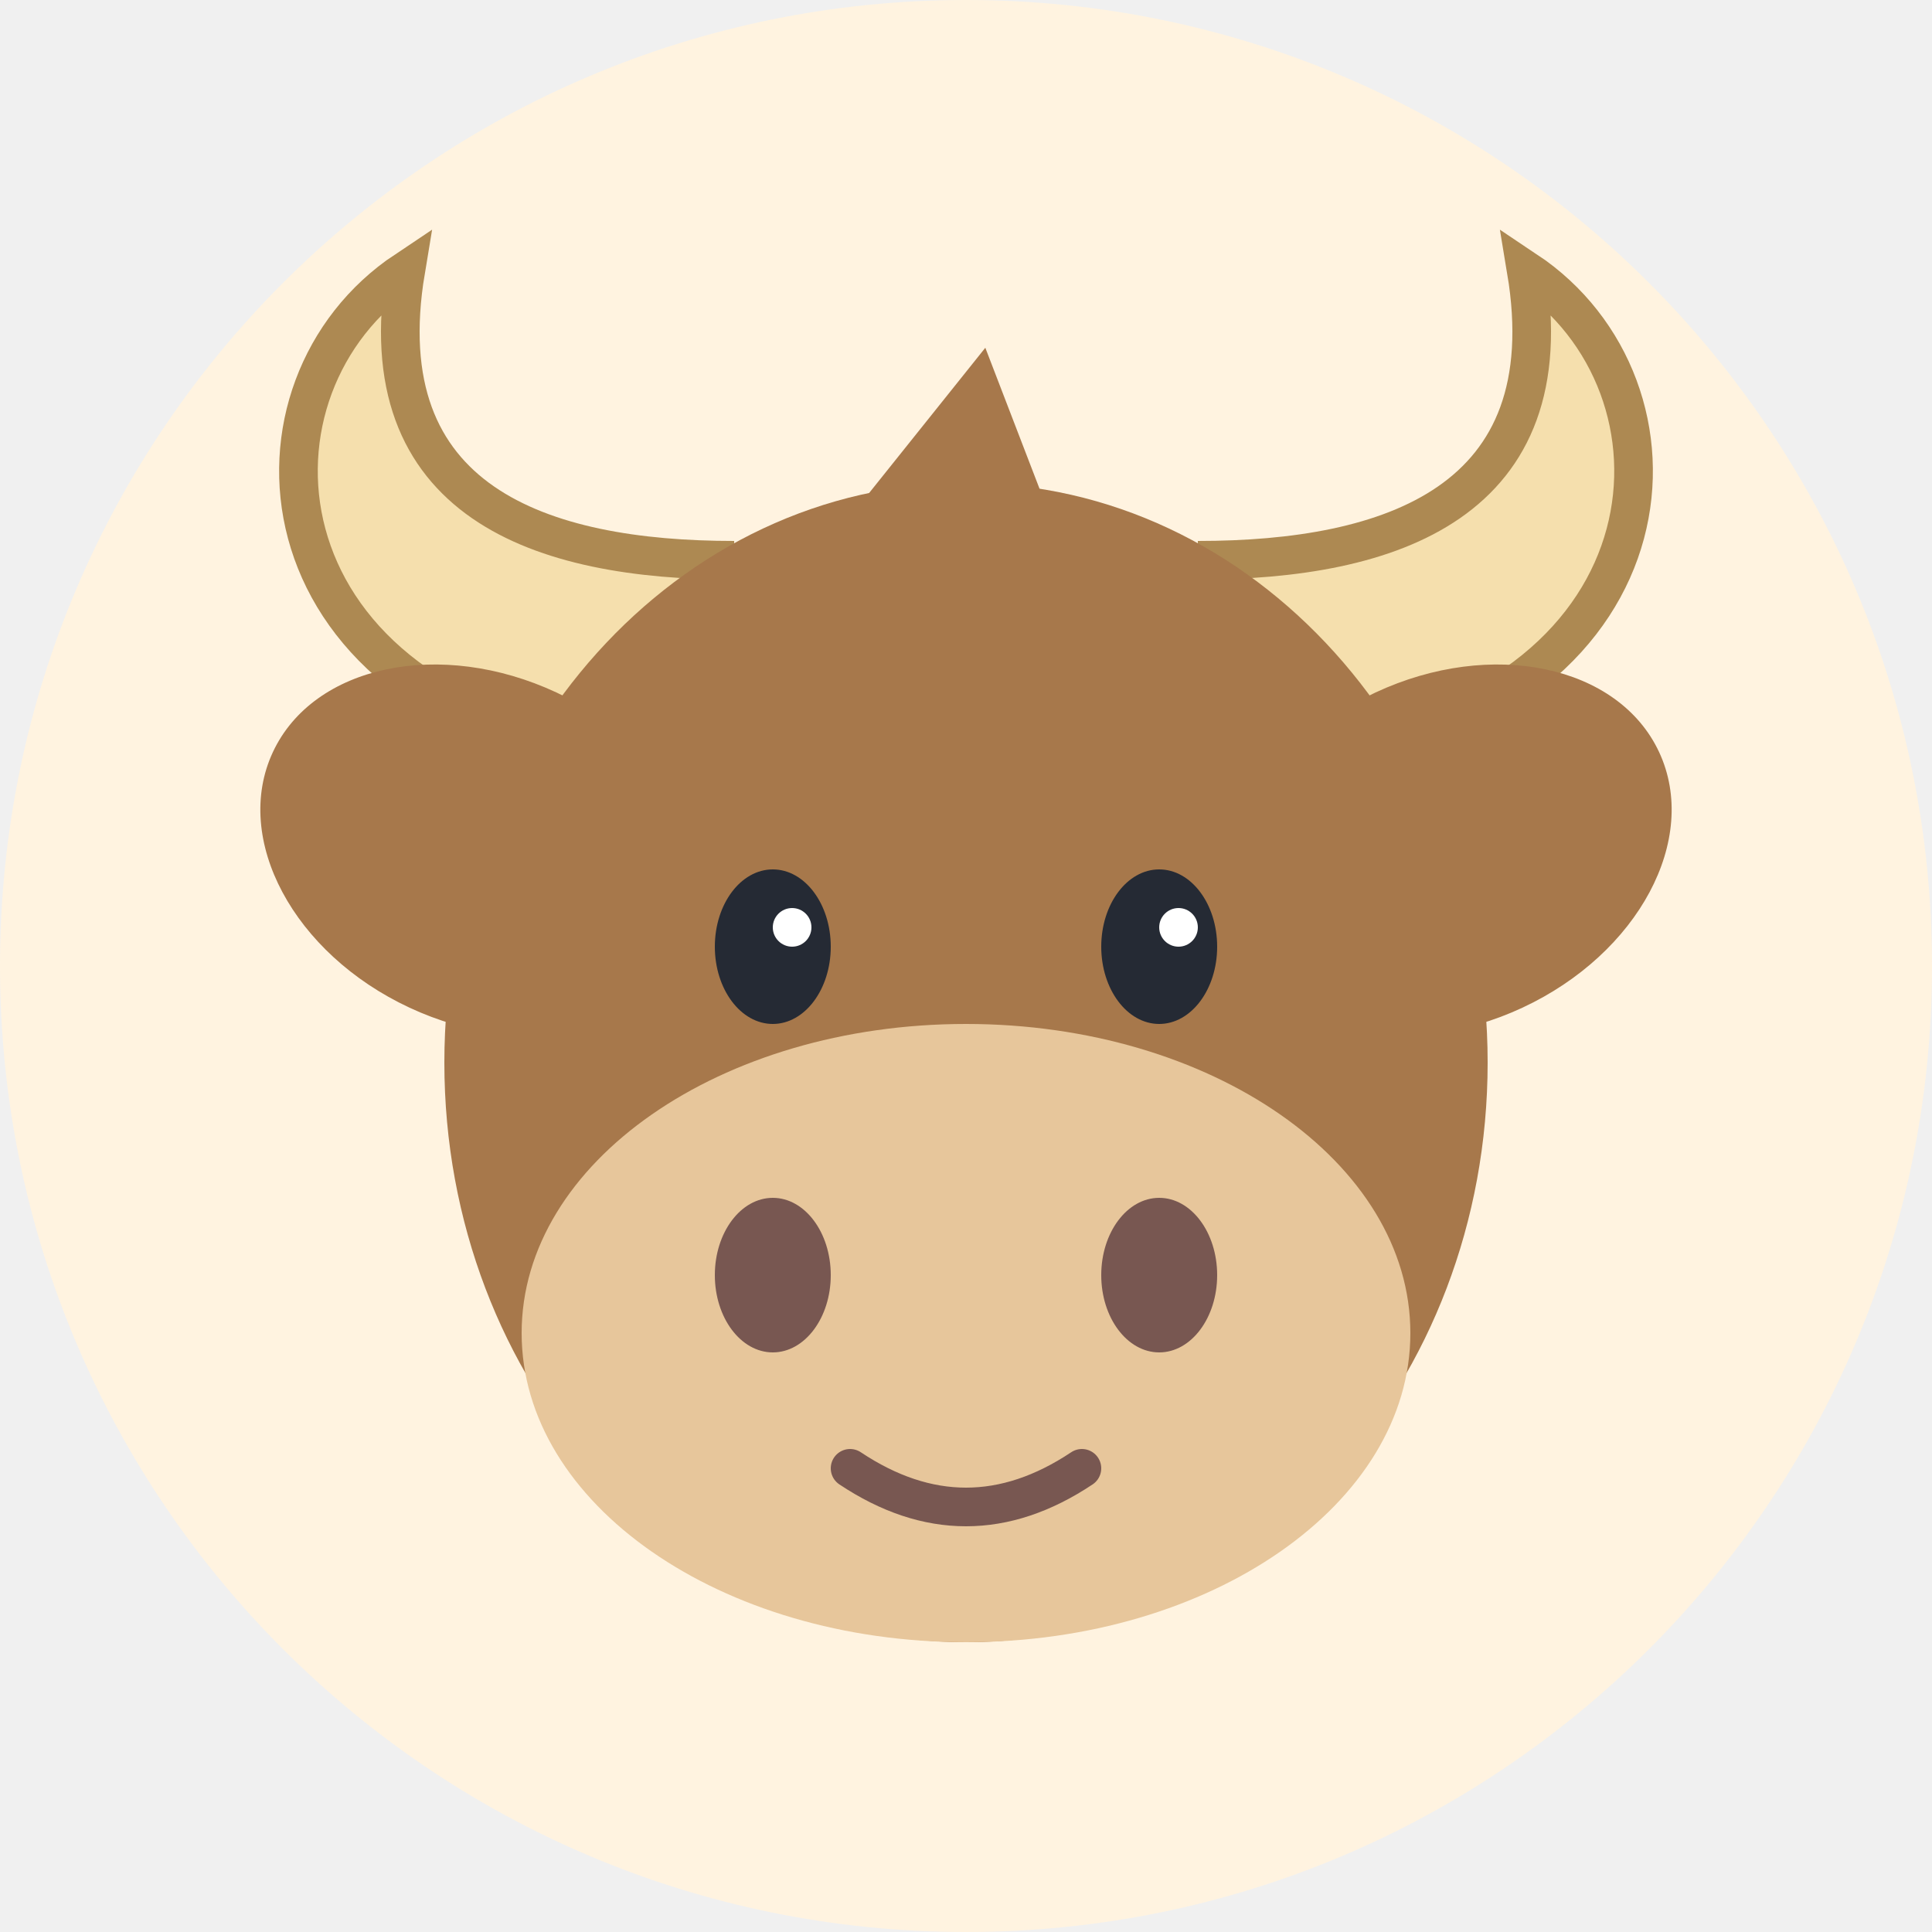
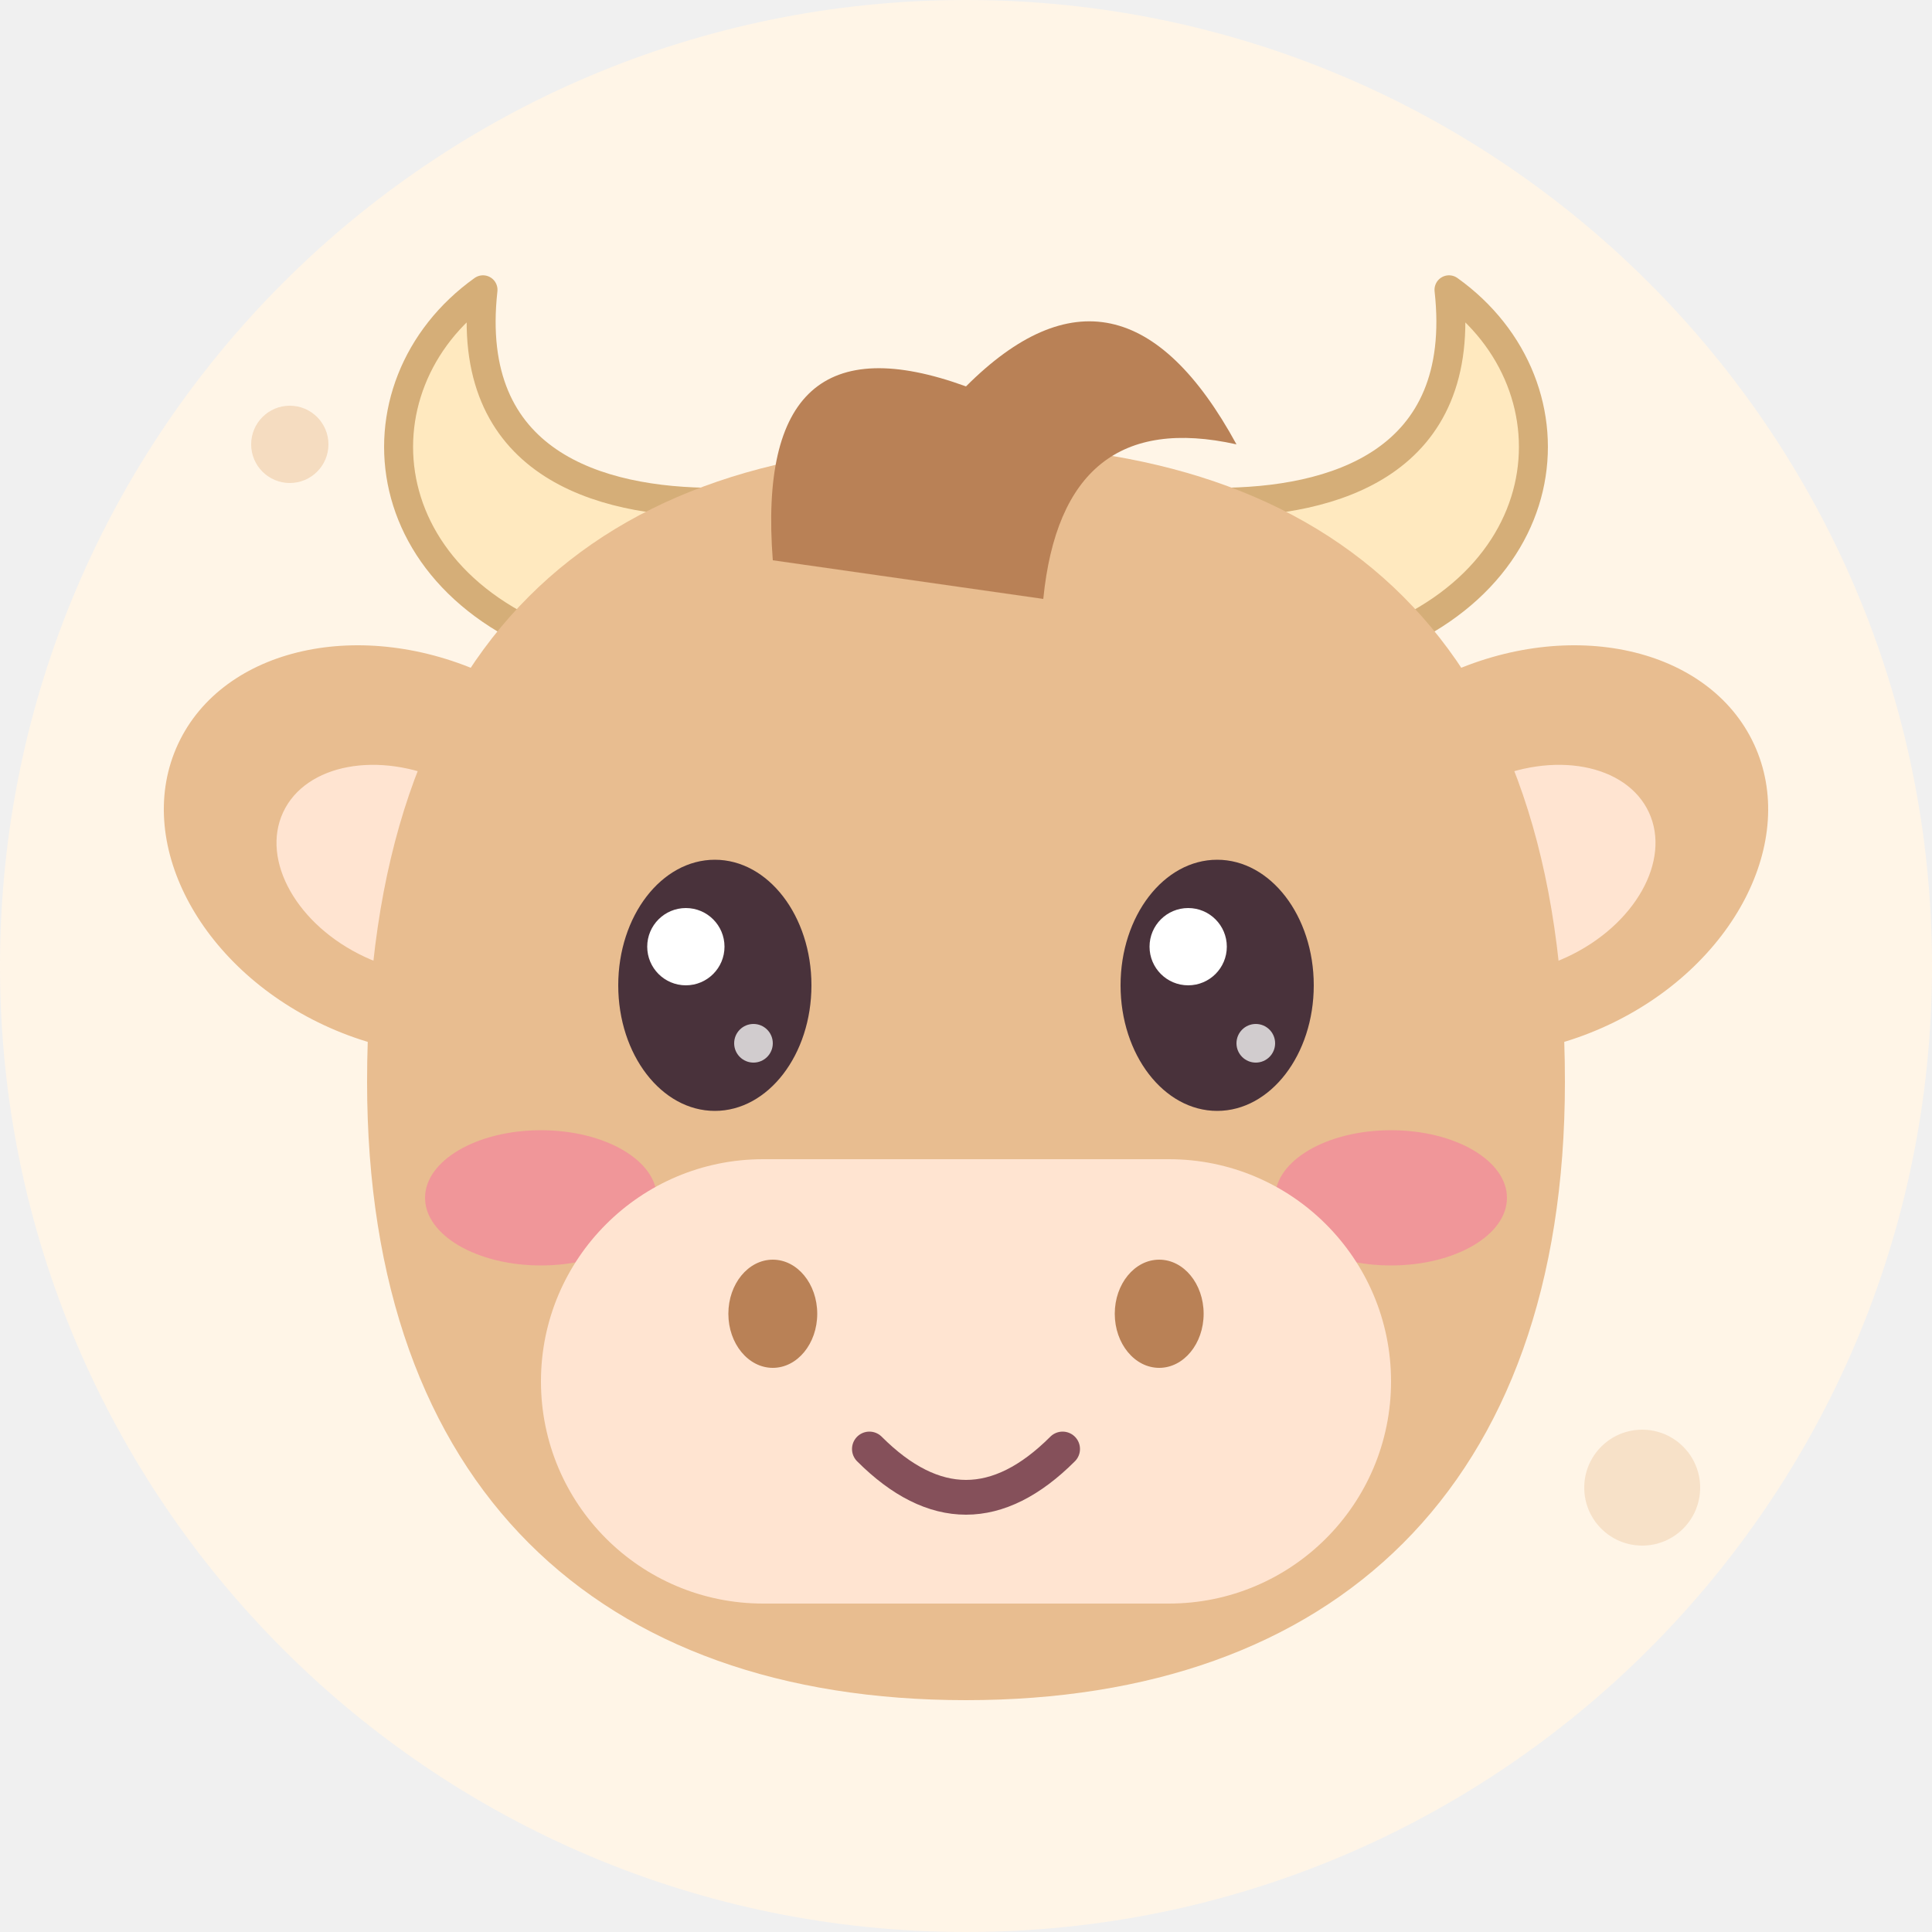
- <svg xmlns="http://www.w3.org/2000/svg" viewBox="0 0 100 100" role="img" aria-label="牛主题头像">
-   <rect width="100" height="100" rx="50" fill="#fff3e0" />
-   <path d="M31 39C13 36 12 20 21 14c-2 12 7 15 17 15M69 39c18-3 19-19 10-25 2 12-7 15-17 15" fill="#f5dfad" stroke="#ad8952" stroke-width="2" />
-   <ellipse cx="25" cy="44" rx="12" ry="9" transform="rotate(25 25 44)" fill="#a7784b" />
-   <ellipse cx="75" cy="44" rx="12" ry="9" transform="rotate(-25 75 44)" fill="#a7784b" />
-   <ellipse cx="50" cy="55" rx="27" ry="30" fill="#a7784b" />
-   <path d="M43 28l8-10 5 13" fill="#a7784b" />
-   <ellipse cx="40" cy="49" rx="3" ry="4" fill="#252a34" />
-   <ellipse cx="60" cy="49" rx="3" ry="4" fill="#252a34" />
-   <circle cx="41" cy="48" r="1" fill="white" />
-   <circle cx="61" cy="48" r="1" fill="white" />
-   <ellipse cx="50" cy="69" rx="23" ry="16" fill="#e7c69b" />
-   <ellipse cx="40" cy="66" rx="3" ry="4" fill="#785751" />
-   <ellipse cx="60" cy="66" rx="3" ry="4" fill="#785751" />
-   <path d="M44 76q6 4 12 0" fill="none" stroke="#785751" stroke-width="2" stroke-linecap="round" />
+ <svg xmlns="http://www.w3.org/2000/svg" viewBox="0 0 100 100" role="img" aria-label="可爱小牛头像">
+   <circle cx="50" cy="50" r="50" fill="#FFF5E7" />
+   <circle cx="15" cy="23" r="2" fill="#E8BD90" opacity=".45" />
+   <circle cx="85" cy="77" r="3" fill="#E8BD90" opacity=".35" />
+   <path d="M31 34C19 31 18 20 25 15c-1 9 6 11 12 11M69 34c12-3 13-14 6-19 1 9-6 11-12 11" fill="#FFE9BF" stroke="#D5AE78" stroke-width="1.5" stroke-linejoin="round" />
+   <ellipse cx="21" cy="44" rx="13" ry="10" transform="rotate(25 21 44)" fill="#E8BD90" />
+   <ellipse cx="79" cy="44" rx="13" ry="10" transform="rotate(-25 79 44)" fill="#E8BD90" />
+   <ellipse cx="21" cy="45" rx="7" ry="5" transform="rotate(25 21 45)" fill="#FFE4D1" />
+   <ellipse cx="79" cy="45" rx="7" ry="5" transform="rotate(-25 79 45)" fill="#FFE4D1" />
+   <path d="M19 56c0-23 12-33 31-33s31 10 31 33c0 21-12 32-31 32S19 77 19 56" fill="#E8BD90" />
+   <path d="M40 29q-1-13 10-9 8-8 14 3-9-2-10 8" fill="#B98156" />
+   <ellipse cx="37" cy="51" rx="5" ry="6.5" fill="#49323B" />
+   <ellipse cx="63" cy="51" rx="5" ry="6.5" fill="#49323B" />
+   <circle cx="35.5" cy="49" r="2" fill="#fff" />
+   <circle cx="61.5" cy="49" r="2" fill="#fff" />
+   <circle cx="39" cy="54" r="1" fill="#fff" opacity=".75" />
+   <circle cx="65" cy="54" r="1" fill="#fff" opacity=".75" />
+   <ellipse cx="28" cy="62" rx="6" ry="3.5" fill="#F4869C" opacity=".7" />
+   <ellipse cx="72" cy="62" rx="6" ry="3.5" fill="#F4869C" opacity=".7" />
+   <rect x="28" y="60" width="44" height="23" rx="11.5" fill="#FFE4D1" />
+   <ellipse cx="40" cy="68" rx="2.3" ry="2.8" fill="#B98156" />
+   <ellipse cx="60" cy="68" rx="2.3" ry="2.8" fill="#B98156" />
+   <path d="M45 75q5 5 10 0" fill="none" stroke="#85505A" stroke-width="1.8" stroke-linecap="round" />
</svg>
